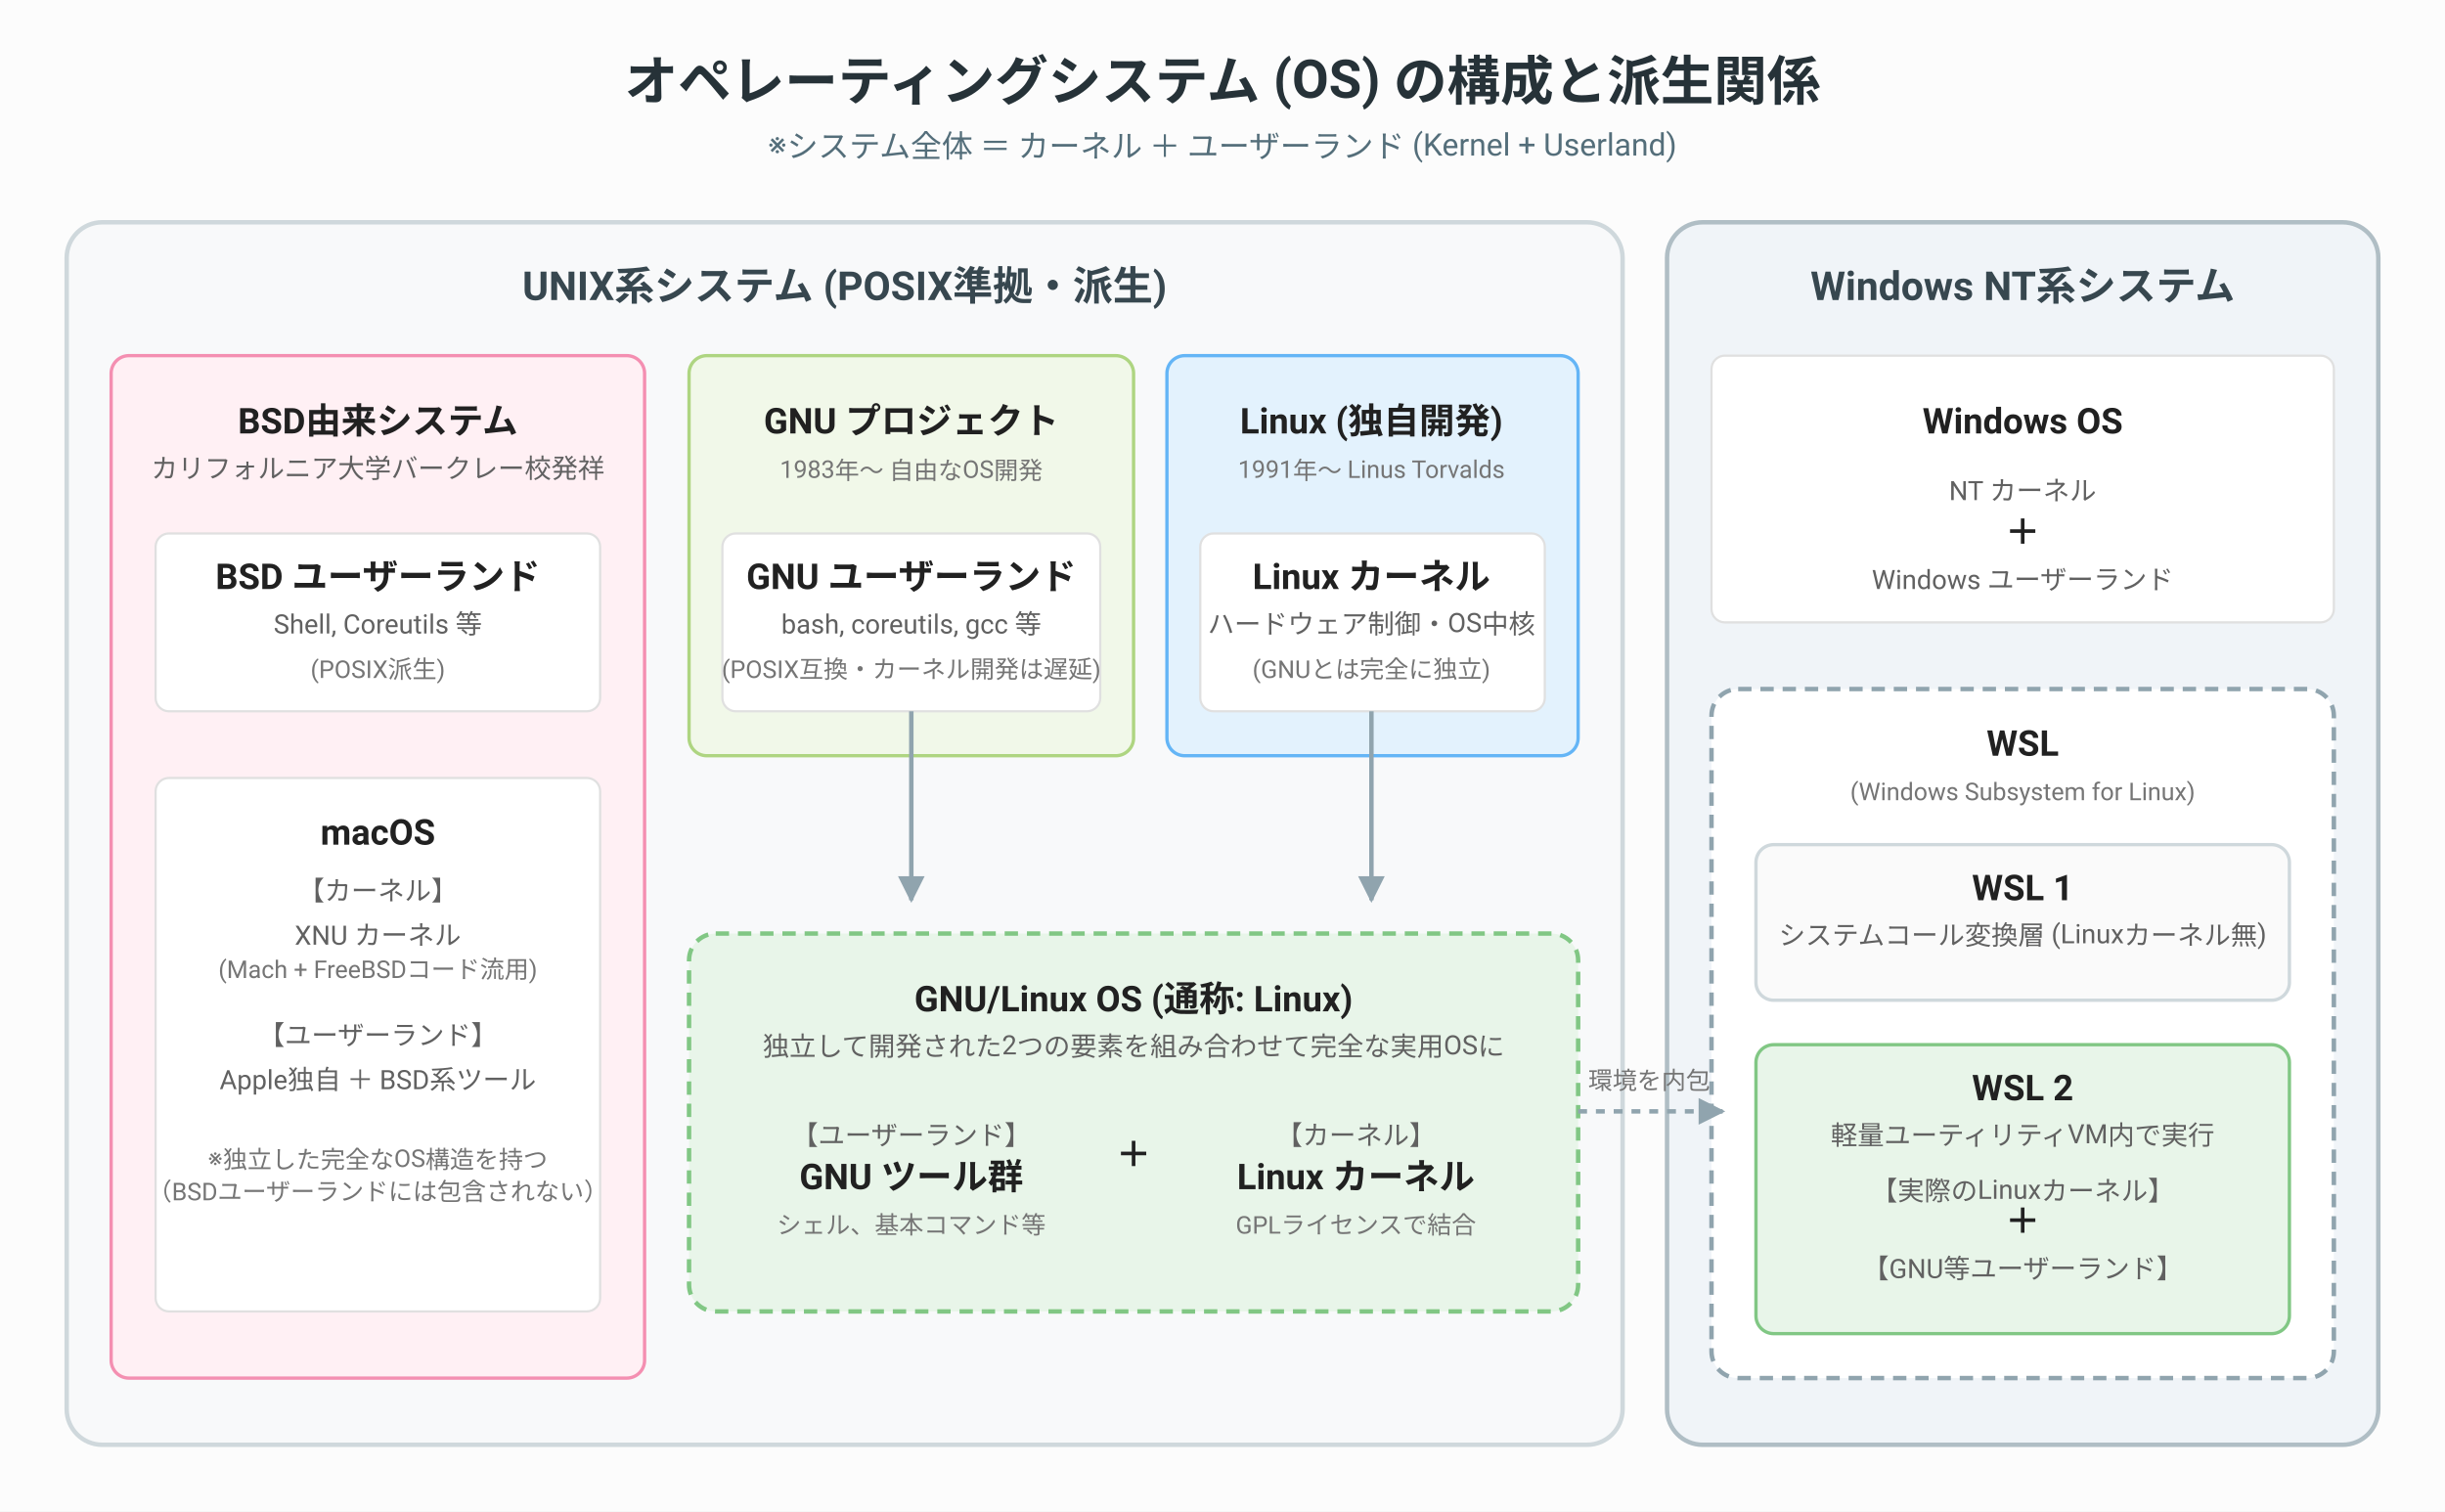
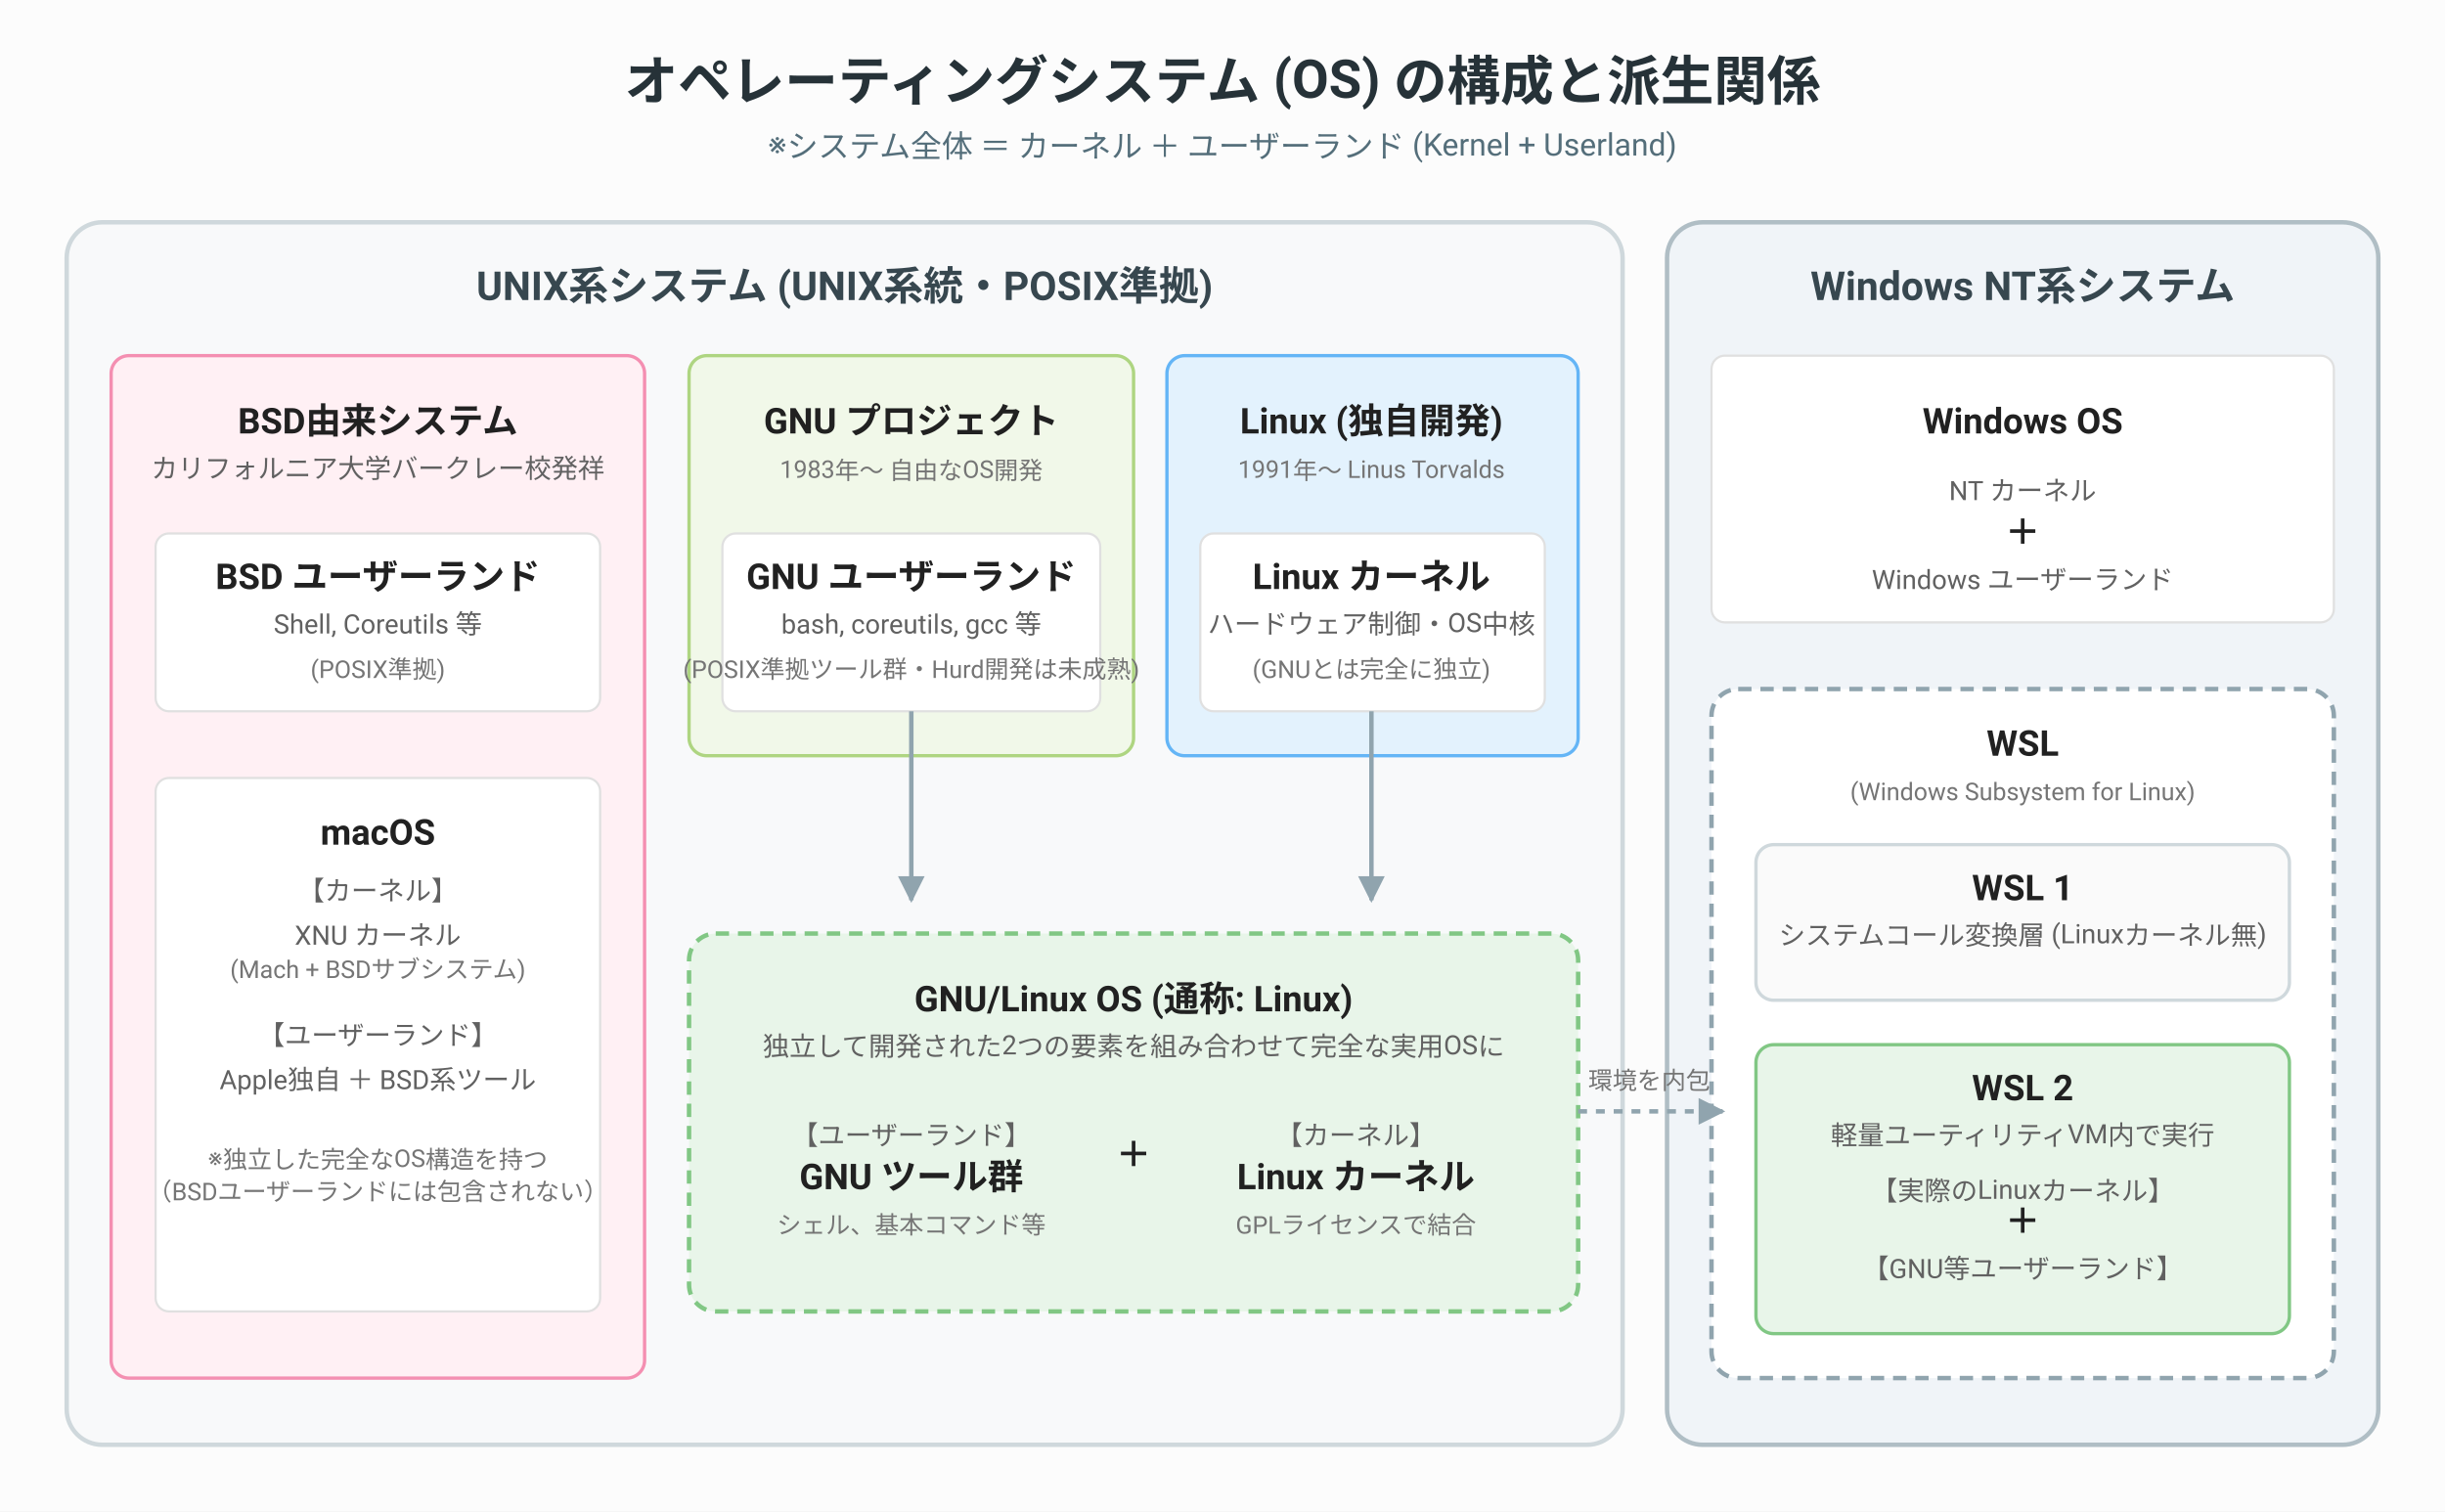
<svg xmlns="http://www.w3.org/2000/svg" viewBox="0 0 1100 680" width="100%" height="100%">
  <style>
    * { font-family: -apple-system, BlinkMacSystemFont, "Segoe UI", Roboto, "Helvetica Neue", Arial, sans-serif; }
    .bg { fill: #fcfcfc; }
    .panel { fill: #ffffff; stroke: #e0e0e0; stroke-width: 1.5; rx: 12; }
    .panel-unix { fill: #f8f9fa; stroke: #cfd8dc; stroke-width: 2; rx: 16; }
    .panel-win { fill: #f0f4f8; stroke: #b0bec5; stroke-width: 2; rx: 16; }

    .box-bsd { fill: #fff0f4; stroke: #f48fb1; stroke-width: 1.5; rx: 8; }
    .box-gnu { fill: #f1f8e9; stroke: #aed581; stroke-width: 1.5; rx: 8; }
    .box-linux { fill: #e3f2fd; stroke: #64b5f6; stroke-width: 1.5; rx: 8; }
    .box-gnulinux { fill: #e8f5e9; stroke: #81c784; stroke-width: 2; stroke-dasharray: 6,4; rx: 12; }

    .box-wsl { fill: #ffffff; stroke: #90a4ae; stroke-width: 2; stroke-dasharray: 6,4; rx: 12; }
    .box-wsl1 { fill: #fafafa; stroke: #cfd8dc; stroke-width: 1.5; rx: 8; }
    .box-wsl2 { fill: #e8f5e9; stroke: #81c784; stroke-width: 1.5; rx: 8; }

    .box-inner { fill: #ffffff; stroke: #e0e0e0; stroke-width: 1; rx: 6; }

    .title-main { font-size: 24px; font-weight: 600; fill: #263238; }
    .title-sub { font-size: 14px; fill: #546e7a; }
    .header { font-size: 18px; font-weight: 600; fill: #37474f; }
    .node-title { font-size: 16px; font-weight: 600; fill: #212121; }
    .node-desc { font-size: 12px; fill: #616161; }
    .node-note { font-size: 11px; fill: #757575; }

    .line { stroke: #90a4ae; stroke-width: 2; fill: none; }
    .arrow-head { fill: #90a4ae; }
  </style>
  <defs>
    <marker id="arrow" viewBox="0 0 10 10" refX="9" refY="5" markerWidth="6" markerHeight="6" orient="auto-start-reverse">
      <path d="M 0 0 L 10 5 L 0 10 z" class="arrow-head" />
    </marker>
  </defs>
  <rect width="1100" height="680" class="bg" />
  <text x="550" y="45" text-anchor="middle" class="title-main">オペレーティングシステム (OS) の構成と派生関係</text>
  <text x="550" y="70" text-anchor="middle" class="title-sub">※システム全体 ＝ カーネル ＋ ユーザーランド (Kernel + Userland)</text>
  <rect x="30" y="100" width="700" height="550" class="panel-unix" />
-   <text x="380" y="135" text-anchor="middle" class="header">UNIX系システム (POSIX準拠・派生)</text>
+   <text x="380" y="135" text-anchor="middle" class="header">UNIX系システム (UNIX系統・POSIX準拠)</text>
  <rect x="50" y="160" width="240" height="460" class="box-bsd" />
  <text x="170" y="195" text-anchor="middle" class="node-title">BSD由来システム</text>
  <text x="170" y="215" text-anchor="middle" class="node-desc">カリフォルニア大学バークレー校発祥</text>
  <rect x="70" y="240" width="200" height="80" class="box-inner" />
  <text x="170" y="265" text-anchor="middle" class="node-title">BSD ユーザーランド</text>
  <text x="170" y="285" text-anchor="middle" class="node-desc">Shell, Coreutils 等</text>
-   <text x="170" y="305" text-anchor="middle" class="node-note">(POSIX派生)</text>
+   <text x="170" y="305" text-anchor="middle" class="node-note">(POSIX準拠)</text>
  <rect x="70" y="350" width="200" height="240" class="box-inner" stroke="#b0bec5" stroke-width="2" />
  <text x="170" y="380" text-anchor="middle" class="node-title">macOS</text>
  <text x="170" y="405" text-anchor="middle" class="node-desc">【カーネル】</text>
  <text x="170" y="425" text-anchor="middle" class="node-desc">XNU カーネル</text>
-   <text x="170" y="440" text-anchor="middle" class="node-note">(Mach + FreeBSDコード流用)</text>
+   <text x="170" y="440" text-anchor="middle" class="node-note">(Mach + BSDサブシステム)</text>
  <text x="170" y="470" text-anchor="middle" class="node-desc">【ユーザーランド】</text>
  <text x="170" y="490" text-anchor="middle" class="node-desc">Apple独自 ＋ BSD系ツール</text>
  <text x="170" y="525" text-anchor="middle" class="node-note">※独立した完全なOS構造を持つ</text>
  <text x="170" y="540" text-anchor="middle" class="node-note">（BSDユーザーランドには包含されない）</text>
  <rect x="310" y="160" width="200" height="180" class="box-gnu" />
  <text x="410" y="195" text-anchor="middle" class="node-title">GNU プロジェクト</text>
  <text x="410" y="215" text-anchor="middle" class="node-note">1983年〜 自由なOS開発</text>
  <rect x="325" y="240" width="170" height="80" class="box-inner" />
  <text x="410" y="265" text-anchor="middle" class="node-title">GNU ユーザーランド</text>
  <text x="410" y="285" text-anchor="middle" class="node-desc">bash, coreutils, gcc 等</text>
-   <text x="410" y="305" text-anchor="middle" class="node-note">(POSIX互換・カーネル開発は遅延)</text>
+   <text x="410" y="305" text-anchor="middle" class="node-note">(POSIX準拠ツール群・Hurd開発は未成熟)</text>
  <rect x="525" y="160" width="185" height="180" class="box-linux" />
  <text x="617" y="195" text-anchor="middle" class="node-title">Linux (独自開発)</text>
  <text x="617" y="215" text-anchor="middle" class="node-note">1991年〜 Linus Torvalds</text>
  <rect x="540" y="240" width="155" height="80" class="box-inner" />
  <text x="617" y="265" text-anchor="middle" class="node-title">Linux カーネル</text>
  <text x="617" y="285" text-anchor="middle" class="node-desc">ハードウェア制御・OS中核</text>
  <text x="617" y="305" text-anchor="middle" class="node-note">(GNUとは完全に独立)</text>
  <rect x="310" y="420" width="400" height="170" class="box-gnulinux" />
  <text x="510" y="455" text-anchor="middle" class="node-title">GNU/Linux OS (通称: Linux)</text>
  <text x="510" y="475" text-anchor="middle" class="node-desc">独立して開発された2つの要素を組み合わせて完全な実用OSに</text>
  <text x="410" y="515" text-anchor="middle" class="node-desc">【ユーザーランド】</text>
  <text x="410" y="535" text-anchor="middle" class="node-title">GNU ツール群</text>
  <text x="410" y="555" text-anchor="middle" class="node-note">シェル、基本コマンド等</text>
  <text x="510" y="525" text-anchor="middle" class="node-title">＋</text>
  <text x="610" y="515" text-anchor="middle" class="node-desc">【カーネル】</text>
  <text x="610" y="535" text-anchor="middle" class="node-title">Linux カーネル</text>
  <text x="610" y="555" text-anchor="middle" class="node-note">GPLライセンスで結合</text>
  <path d="M 410 320 L 410 405" class="line" marker-end="url(#arrow)" />
  <path d="M 617 320 L 617 405" class="line" marker-end="url(#arrow)" />
  <rect x="750" y="100" width="320" height="550" class="panel-win" />
  <text x="910" y="135" text-anchor="middle" class="header">Windows NT系システム</text>
  <rect x="770" y="160" width="280" height="120" class="box-inner" stroke="#b0bec5" stroke-width="2" />
  <text x="910" y="195" text-anchor="middle" class="node-title">Windows OS</text>
  <text x="910" y="225" text-anchor="middle" class="node-desc">NT カーネル</text>
  <text x="910" y="245" text-anchor="middle" class="node-title">＋</text>
  <text x="910" y="265" text-anchor="middle" class="node-desc">Windows ユーザーランド</text>
  <rect x="770" y="310" width="280" height="310" class="box-wsl" />
  <text x="910" y="340" text-anchor="middle" class="node-title">WSL</text>
  <text x="910" y="360" text-anchor="middle" class="node-note">(Windows Subsystem for Linux)</text>
  <rect x="790" y="380" width="240" height="70" class="box-wsl1" />
  <text x="910" y="405" text-anchor="middle" class="node-title">WSL 1</text>
  <text x="910" y="425" text-anchor="middle" class="node-desc">システムコール変換層 (Linuxカーネル無)</text>
  <rect x="790" y="470" width="240" height="130" class="box-wsl2" />
  <text x="910" y="495" text-anchor="middle" class="node-title">WSL 2</text>
  <text x="910" y="515" text-anchor="middle" class="node-desc">軽量ユーティリティVM内で実行</text>
  <text x="910" y="540" text-anchor="middle" class="node-desc">【実際のLinuxカーネル】</text>
  <text x="910" y="555" text-anchor="middle" class="node-title">＋</text>
  <text x="910" y="575" text-anchor="middle" class="node-desc">【GNU等ユーザーランド】</text>
  <path d="M 710 500 L 775 500" class="line" marker-end="url(#arrow)" stroke-dasharray="4,4" />
  <text x="742" y="490" text-anchor="middle" class="node-note">環境を内包</text>
</svg>
